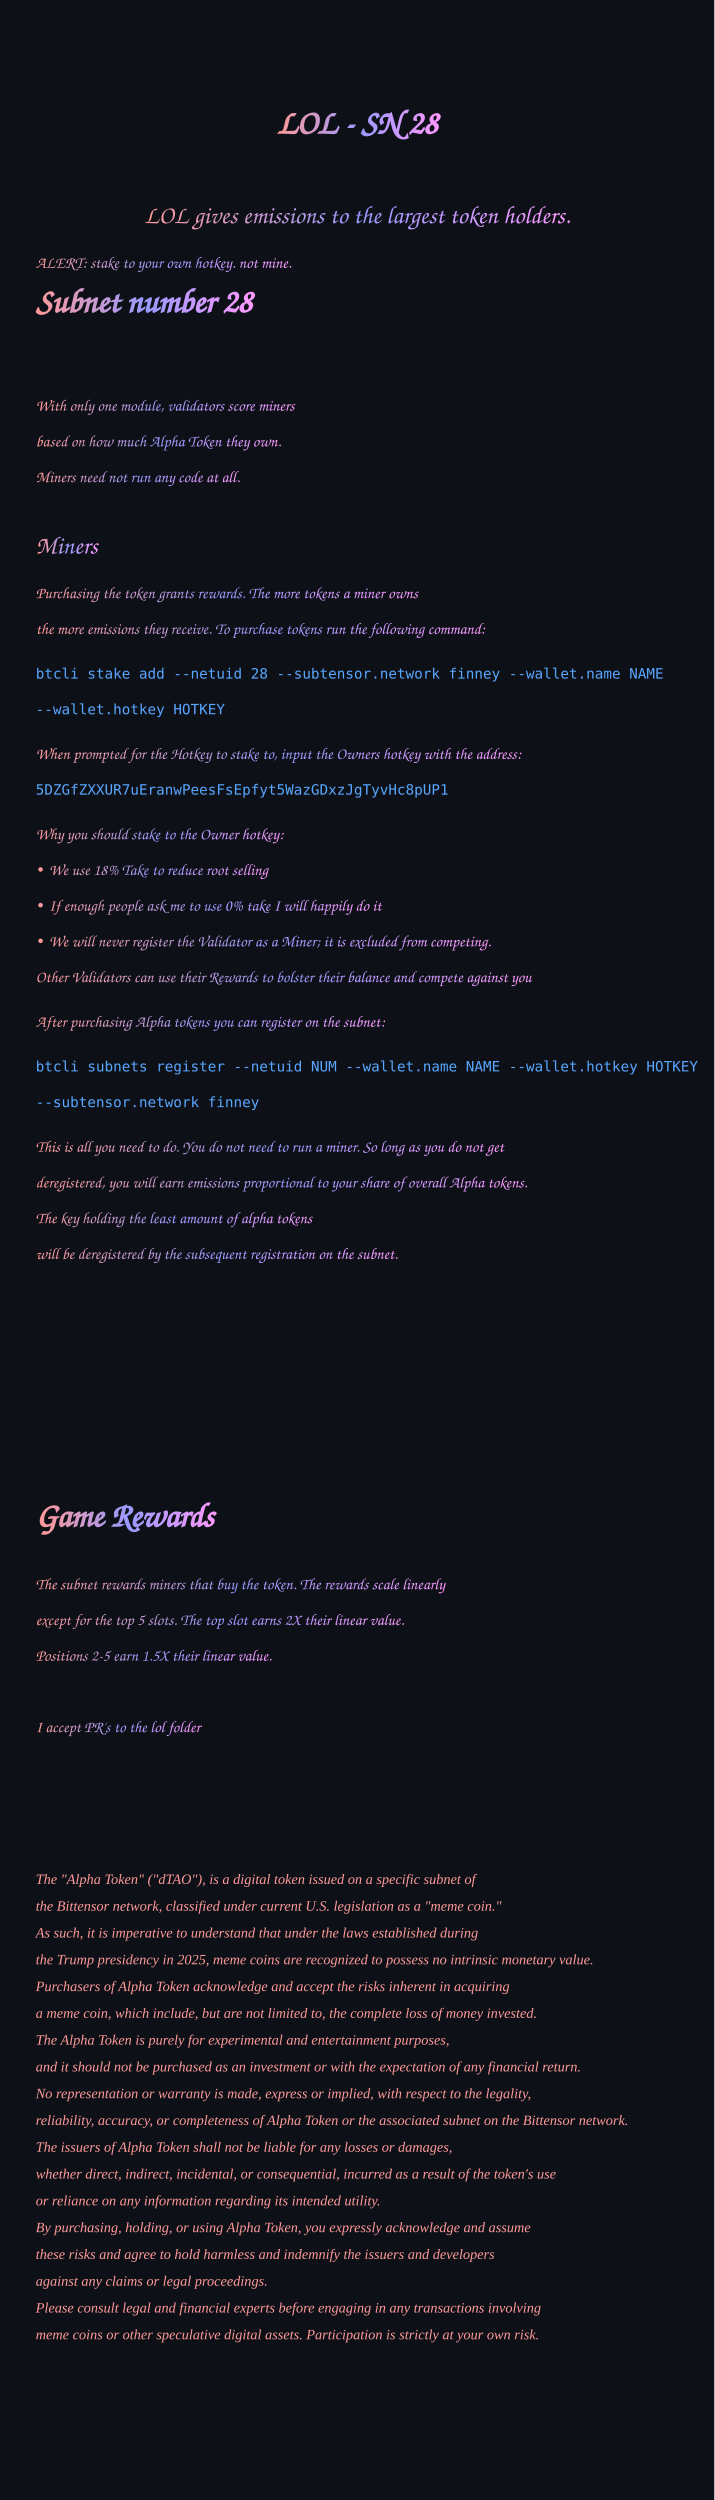
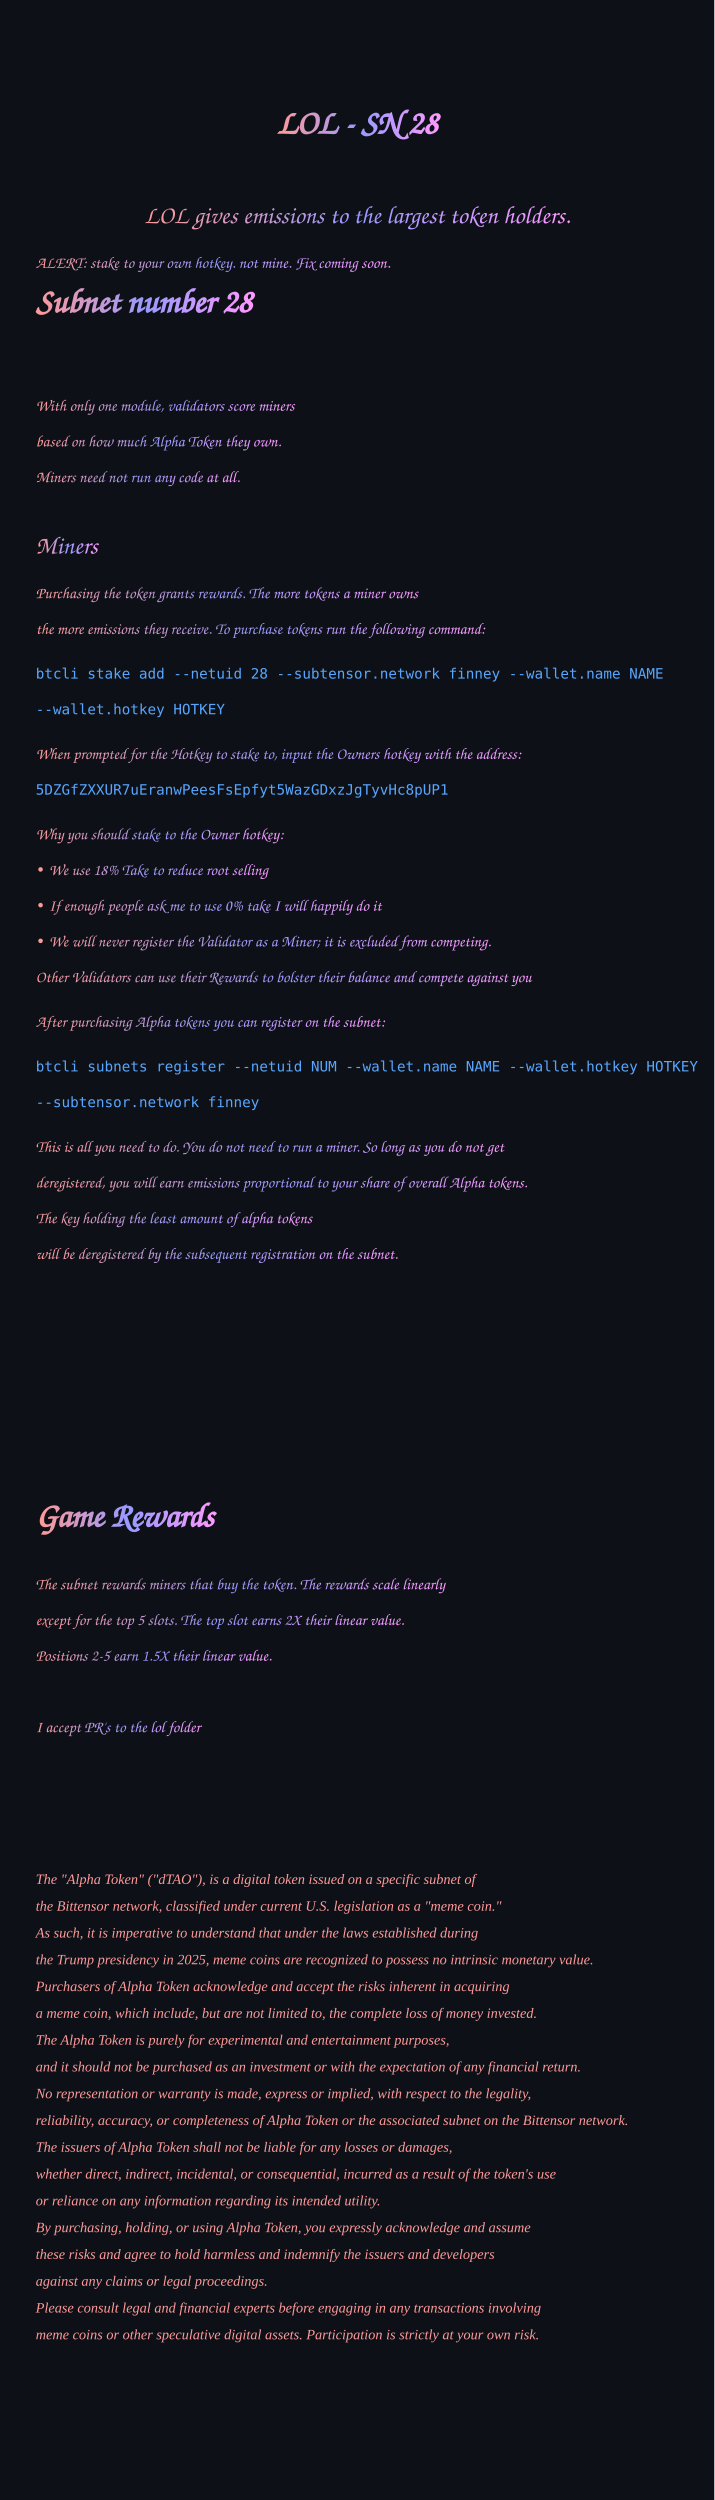
<svg xmlns="http://www.w3.org/2000/svg" viewBox="0 0 800 2800">
  <defs>
    <linearGradient id="rainbow" x1="0" y1="0" x2="100%" y2="0">
      <stop offset="0%" stop-color="#ff9999">
        <animate attributeName="offset" values="0;1;0" dur="15s" repeatCount="indefinite" />
      </stop>
      <stop offset="50%" stop-color="#9999ff">
        <animate attributeName="offset" values="0;1;0" dur="15s" repeatCount="indefinite" />
      </stop>
      <stop offset="100%" stop-color="#ff99ff">
        <animate attributeName="offset" values="0;1;0" dur="15s" repeatCount="indefinite" />
      </stop>
    </linearGradient>
  </defs>
  <style>
    .text { 
      font-family: "Comic Sans MS", cursive;
      fill: url(#rainbow);
    }
    .title { font-size: 38px; font-weight: bold; }
    .subtitle { font-size: 28px; }
    .body { font-size: 18px; }
    .code { font-family: monospace; font-size: 16px; fill: #58a6ff; }
    .disclaimer { font-size: 16px; fill: #ff9999; font-style: italic; }
    @keyframes moveAround {
      0% { transform: translate(0, 0) rotate(0deg); }
      20% { transform: translate(200px, 300px) rotate(10deg); }
      40% { transform: translate(-200px, 600px) rotate(-10deg); }
      60% { transform: translate(100px, 900px) rotate(5deg); }
      80% { transform: translate(-100px, 450px) rotate(-5deg); }
      100% { transform: translate(0, 0) rotate(0deg); }
    }
    .moving-title {
      animation: moveAround 20s ease-in-out infinite;
    }
  </style>
  <rect width="800" height="2800" fill="#0d1117" />
  <g class="moving-title">
    <text x="400" y="150" class="text title" text-anchor="middle">LOL - SN 28</text>
  </g>
  <text x="400" y="250" class="text subtitle" text-anchor="middle">LOL gives emissions to the largest token holders.</text>
-   <text x="40" y="300" class="text body">ALERT: stake to your own hotkey. not mine.</text>
+   <text x="40" y="300" class="text body">ALERT: stake to your own hotkey. not mine. Fix coming soon.</text>
  <text x="40" y="350" class="text title">Subnet number 28</text>
  <text x="40" y="460" class="text body">With only one module, validators score miners</text>
  <text x="40" y="500" class="text body">based on how much Alpha Token they own.</text>
  <text x="40" y="540" class="text body">Miners need not run any code at all.</text>
  <text x="40" y="620" class="text subtitle">Miners</text>
  <text x="40" y="670" class="text body">Purchasing the token grants rewards. The more tokens a miner owns</text>
  <text x="40" y="710" class="text body">the more emissions they receive. To purchase tokens run the following command:</text>
  <text x="40" y="760" class="code">btcli stake add --netuid 28 --subtensor.network finney --wallet.name NAME</text>
  <text x="40" y="800" class="code">--wallet.hotkey HOTKEY</text>
  <text x="40" y="850" class="text body">When prompted for the Hotkey to stake to, input the Owners hotkey with the address:</text>
  <text x="40" y="890" class="code">5DZGfZXXUR7uEranwPeesFsEpfyt5WazGDxzJgTyvHc8pUP1</text>
  <text x="40" y="940" class="text body">Why you should stake to the Owner hotkey:</text>
  <text x="40" y="980" class="text body">• We use 18% Take to reduce root selling</text>
  <text x="40" y="1020" class="text body">• If enough people ask me to use 0% take I will happily do it</text>
  <text x="40" y="1060" class="text body">• We will never register the Validator as a Miner; it is excluded from competing.</text>
  <text x="40" y="1100" class="text body">  Other Validators can use their Rewards to bolster their balance and compete against you</text>
  <text x="40" y="1150" class="text body">After purchasing Alpha tokens you can register on the subnet:</text>
  <text x="40" y="1200" class="code">btcli subnets register --netuid NUM --wallet.name NAME --wallet.hotkey HOTKEY</text>
  <text x="40" y="1240" class="code">--subtensor.network finney</text>
  <text x="40" y="1290" class="text body">This is all you need to do. You do not need to run a miner. So long as you do not get</text>
  <text x="40" y="1330" class="text body">deregistered, you will earn emissions proportional to your share of overall Alpha tokens.</text>
  <text x="40" y="1370" class="text body">The key holding the least amount of alpha tokens</text>
  <text x="40" y="1410" class="text body">will be deregistered by the subsequent registration on the subnet.</text>
  <text x="40" y="1710" class="text title">Game Rewards</text>
  <text x="40" y="1780" class="text body">The subnet rewards miners that buy the token. The rewards scale linearly</text>
  <text x="40" y="1820" class="text body">except for the top 5 slots. The top slot earns 2X their linear value.</text>
  <text x="40" y="1860" class="text body">Positions 2-5 earn 1.5X their linear value.</text>
  <text x="40" y="1940" class="text body">I accept PR's to the lol folder</text>
  <text x="40" y="2110" class="disclaimer">The "Alpha Token" ("dTAO"), is a digital token issued on a specific subnet of</text>
  <text x="40" y="2140" class="disclaimer">the Bittensor network, classified under current U.S. legislation as a "meme coin."</text>
  <text x="40" y="2170" class="disclaimer">As such, it is imperative to understand that under the laws established during</text>
  <text x="40" y="2200" class="disclaimer">the Trump presidency in 2025, meme coins are recognized to possess no intrinsic monetary value.</text>
  <text x="40" y="2230" class="disclaimer">Purchasers of Alpha Token acknowledge and accept the risks inherent in acquiring</text>
  <text x="40" y="2260" class="disclaimer">a meme coin, which include, but are not limited to, the complete loss of money invested.</text>
  <text x="40" y="2290" class="disclaimer">The Alpha Token is purely for experimental and entertainment purposes,</text>
  <text x="40" y="2320" class="disclaimer">and it should not be purchased as an investment or with the expectation of any financial return.</text>
  <text x="40" y="2350" class="disclaimer">No representation or warranty is made, express or implied, with respect to the legality,</text>
  <text x="40" y="2380" class="disclaimer">reliability, accuracy, or completeness of Alpha Token or the associated subnet on the Bittensor network.</text>
  <text x="40" y="2410" class="disclaimer">The issuers of Alpha Token shall not be liable for any losses or damages,</text>
  <text x="40" y="2440" class="disclaimer">whether direct, indirect, incidental, or consequential, incurred as a result of the token's use</text>
  <text x="40" y="2470" class="disclaimer">or reliance on any information regarding its intended utility.</text>
  <text x="40" y="2500" class="disclaimer">By purchasing, holding, or using Alpha Token, you expressly acknowledge and assume</text>
  <text x="40" y="2530" class="disclaimer">these risks and agree to hold harmless and indemnify the issuers and developers</text>
  <text x="40" y="2560" class="disclaimer">against any claims or legal proceedings.</text>
  <text x="40" y="2590" class="disclaimer">Please consult legal and financial experts before engaging in any transactions involving</text>
  <text x="40" y="2620" class="disclaimer">meme coins or other speculative digital assets. Participation is strictly at your own risk.</text>
</svg>
